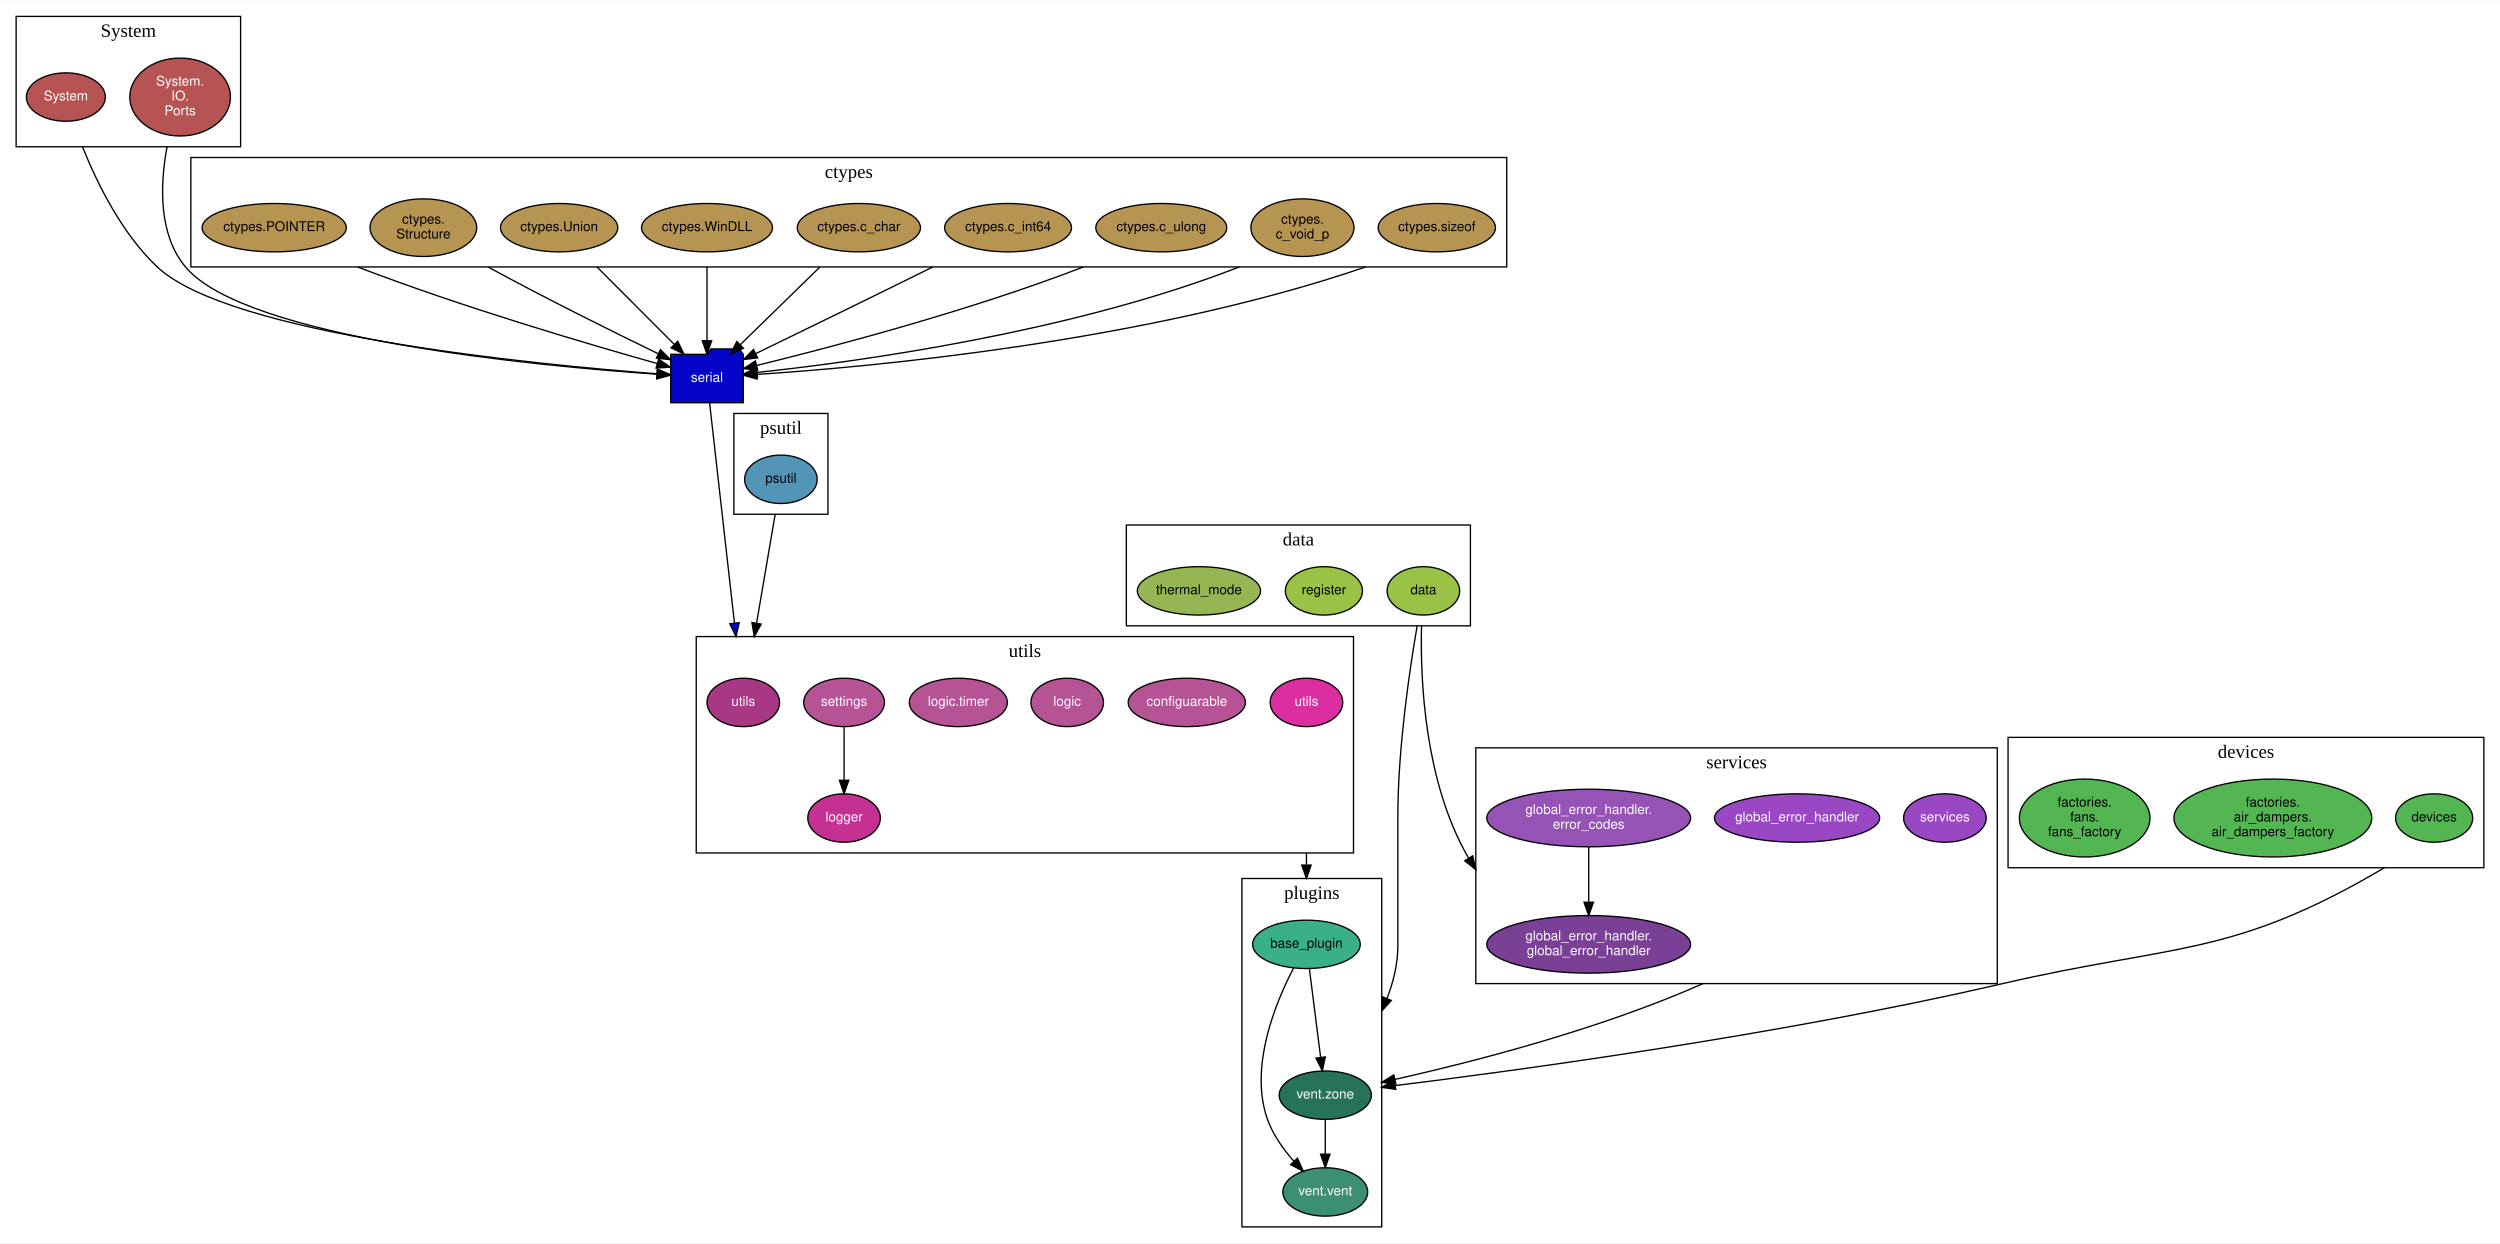
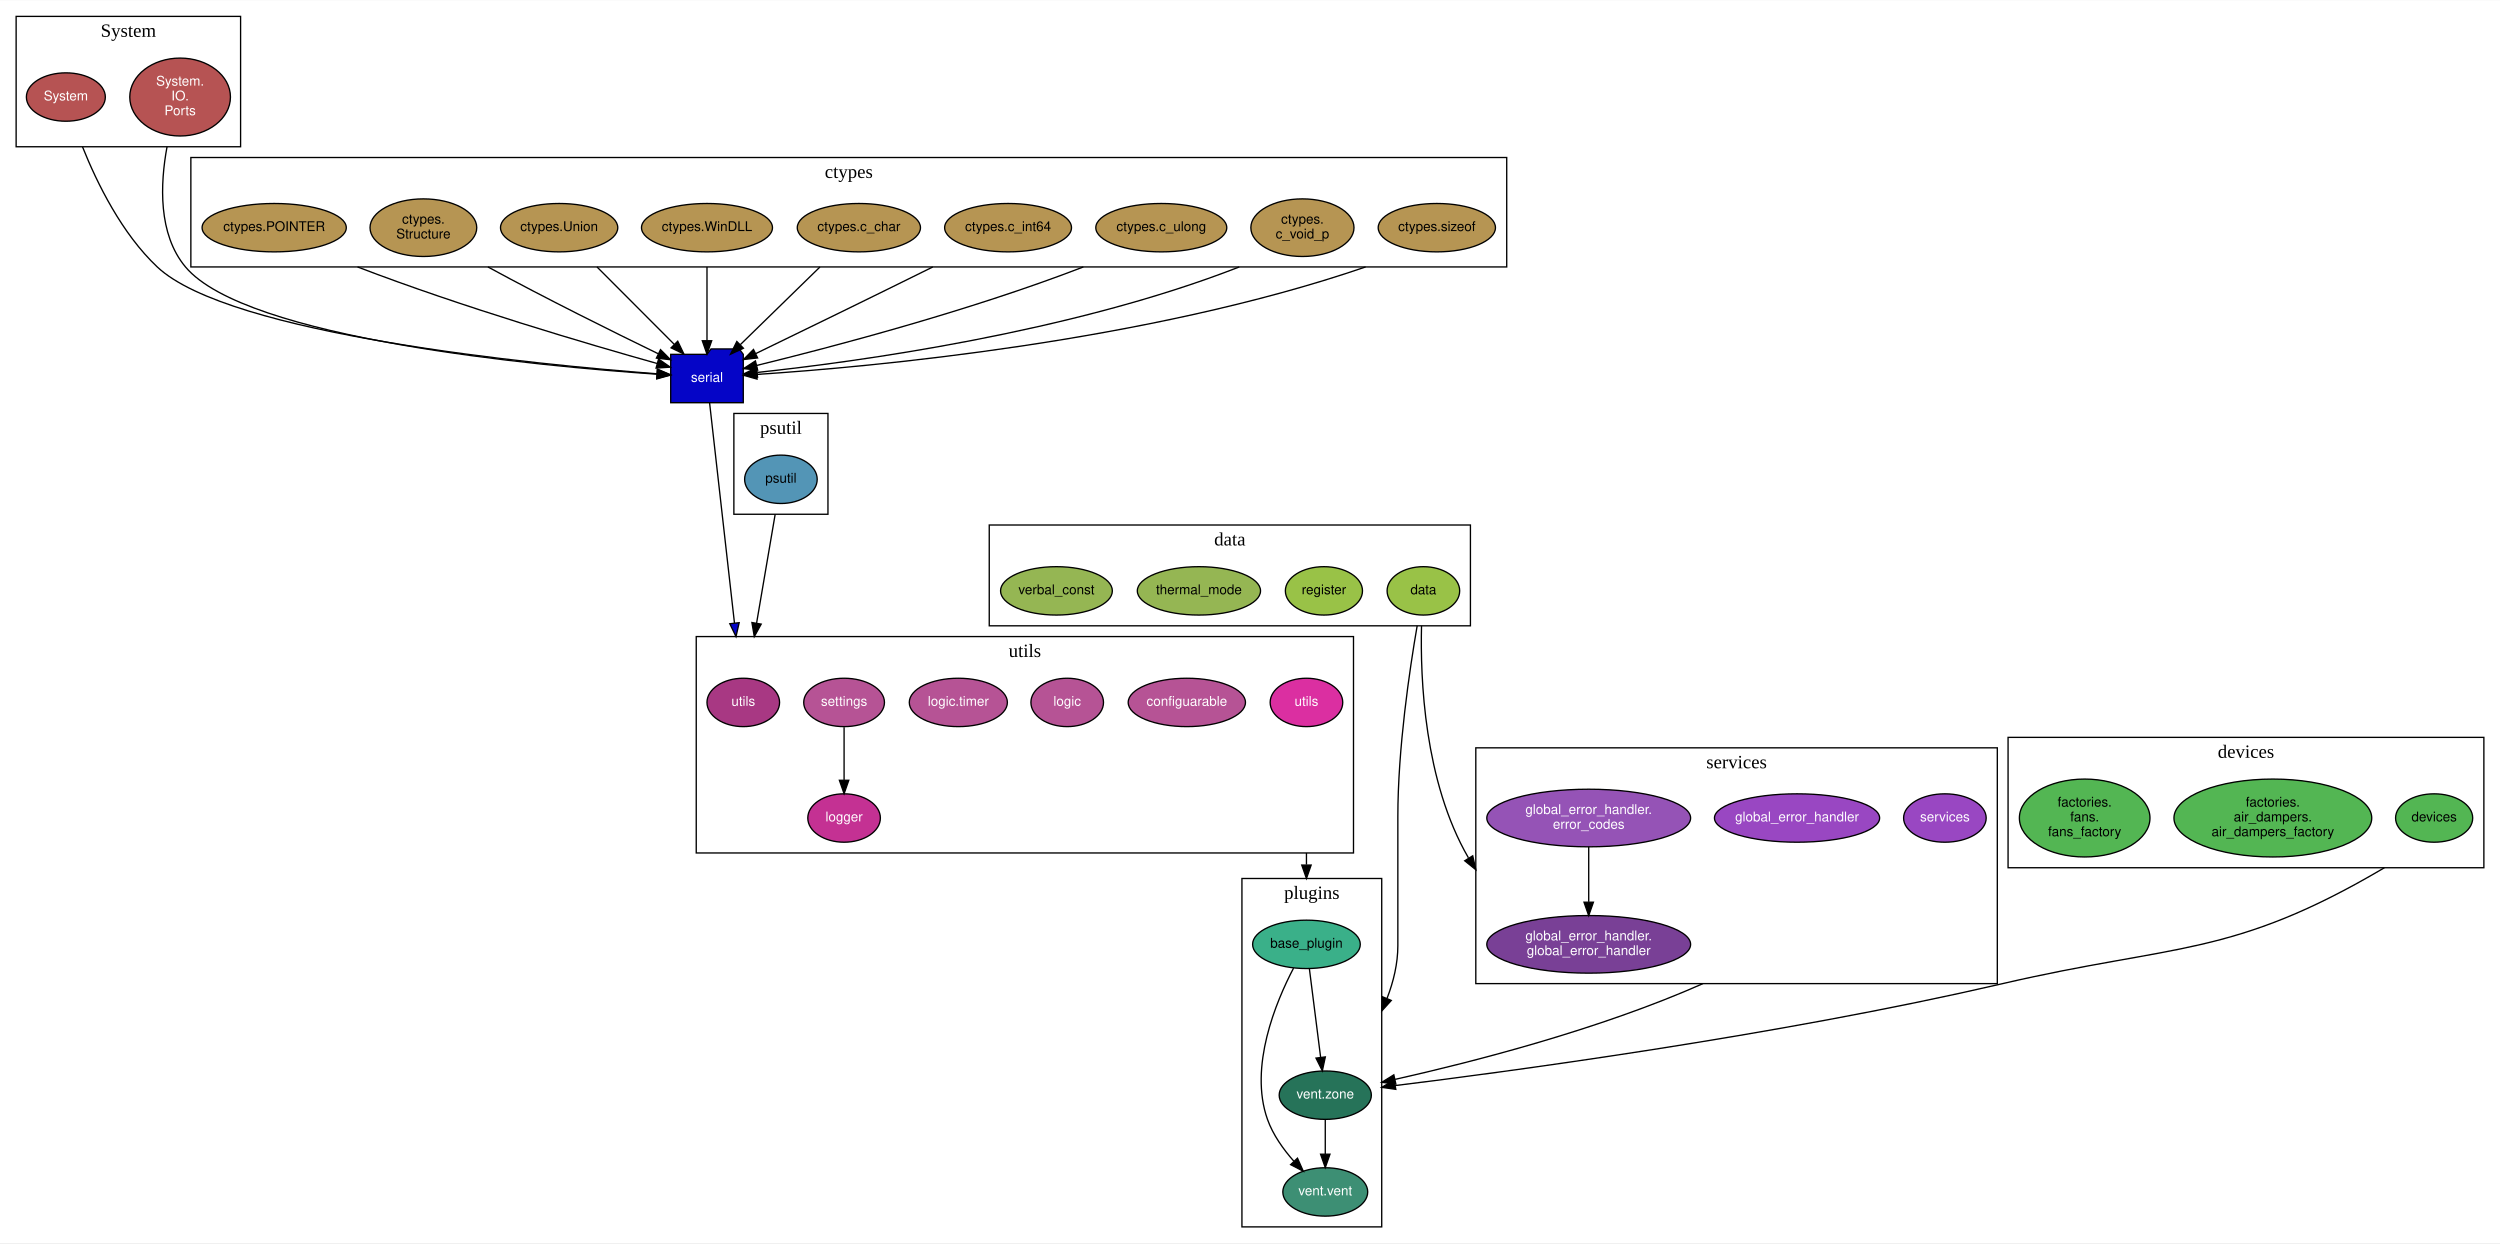
<svg xmlns="http://www.w3.org/2000/svg" width="1860pt" height="925pt" viewBox="0.00 0.00 1860.00 924.61">
  <g id="graph0" class="graph" transform="scale(1 1) rotate(0) translate(4 920.61)">
    <style>.edge&gt;path:hover{stroke-width:8}</style>
    <polygon fill="white" stroke="transparent" points="-4,4 -4,-920.61 1856,-920.61 1856,4 -4,4" />
    <g id="clust2" class="cluster">
      <style>.edge&gt;path:hover{stroke-width:8}</style>
      <polygon fill="none" stroke="black" points="138,-722.2 138,-803.62 1117,-803.62 1117,-722.2 138,-722.2" />
      <text text-anchor="middle" x="627.5" y="-788.42" font-family="Times New Roman,serif" font-size="14.00">ctypes</text>
    </g>
    <g id="clust1" class="cluster">
      <style>.edge&gt;path:hover{stroke-width:8}</style>
      <polygon fill="none" stroke="black" points="8,-811.62 8,-908.61 175,-908.61 175,-811.62 8,-811.62" />
      <text text-anchor="middle" x="91.5" y="-893.41" font-family="Times New Roman,serif" font-size="14.00">System</text>
    </g>
    <g id="clust7" class="cluster">
      <style>.edge&gt;path:hover{stroke-width:8}</style>
      <polygon fill="none" stroke="black" points="1094,-189 1094,-364.42 1482,-364.42 1482,-189 1094,-189" />
      <text text-anchor="middle" x="1288" y="-349.22" font-family="Times New Roman,serif" font-size="14.00">services</text>
    </g>
+     <g id="clust8" class="cluster">
+       <style>.edge&gt;path:hover{stroke-width:8}</style>
+       <polygon fill="none" stroke="black" points="514,-286.2 514,-447.2 1003,-447.2 1003,-286.2 514,-286.2" />
+       <text text-anchor="middle" x="758.5" y="-432" font-family="Times New Roman,serif" font-size="14.00">utils</text>
+     </g>
+     <g id="clust4" class="cluster">
+       <style>.edge&gt;path:hover{stroke-width:8}</style>
+       <polygon fill="none" stroke="black" points="1490,-275.21 1490,-372.2 1844,-372.2 1844,-275.21 1490,-275.21" />
+       <text text-anchor="middle" x="1667" y="-357" font-family="Times New Roman,serif" font-size="14.00">devices</text>
+     </g>
    <g id="clust3" class="cluster">
      <style>.edge&gt;path:hover{stroke-width:8}</style>
-       <polygon fill="none" stroke="black" points="834,-455.2 834,-530.2 1090,-530.2 1090,-455.2 834,-455.2" />
-       <text text-anchor="middle" x="962" y="-515" font-family="Times New Roman,serif" font-size="14.00">data</text>
+       <polygon fill="none" stroke="black" points="732,-455.2 732,-530.2 1090,-530.2 1090,-455.2 732,-455.2" />
+       <text text-anchor="middle" x="911" y="-515" font-family="Times New Roman,serif" font-size="14.00">data</text>
+     </g>
+     <g id="clust6" class="cluster">
+       <style>.edge&gt;path:hover{stroke-width:8}</style>
+       <polygon fill="none" stroke="black" points="542,-538.2 542,-613.2 612,-613.2 612,-538.2 542,-538.2" />
+       <text text-anchor="middle" x="577" y="-598" font-family="Times New Roman,serif" font-size="14.00">psutil</text>
    </g>
    <g id="clust5" class="cluster">
      <style>.edge&gt;path:hover{stroke-width:8}</style>
      <polygon fill="none" stroke="black" points="920,-8 920,-267.21 1024,-267.21 1024,-8 920,-8" />
      <text text-anchor="middle" x="972" y="-252.01" font-family="Times New Roman,serif" font-size="14.00">plugins</text>
    </g>
-     <g id="clust6" class="cluster">
-       <style>.edge&gt;path:hover{stroke-width:8}</style>
-       <polygon fill="none" stroke="black" points="542,-538.2 542,-613.2 612,-613.2 612,-538.2 542,-538.2" />
-       <text text-anchor="middle" x="577" y="-598" font-family="Times New Roman,serif" font-size="14.00">psutil</text>
-     </g>
-     <g id="clust4" class="cluster">
-       <style>.edge&gt;path:hover{stroke-width:8}</style>
-       <polygon fill="none" stroke="black" points="1490,-275.21 1490,-372.2 1844,-372.2 1844,-275.21 1490,-275.21" />
-       <text text-anchor="middle" x="1667" y="-357" font-family="Times New Roman,serif" font-size="14.00">devices</text>
-     </g>
-     <g id="clust8" class="cluster">
-       <style>.edge&gt;path:hover{stroke-width:8}</style>
-       <polygon fill="none" stroke="black" points="514,-286.2 514,-447.2 1003,-447.2 1003,-286.2 514,-286.2" />
-       <text text-anchor="middle" x="758.5" y="-432" font-family="Times New Roman,serif" font-size="14.00">utils</text>
-     </g>
    <g id="node1" class="node">
      <style>.edge&gt;path:hover{stroke-width:8}</style>
      <ellipse fill="#b65353" stroke="black" cx="45" cy="-848.61" rx="29.37" ry="18" />
      <text text-anchor="middle" x="45" y="-846.11" font-family="Helvetica,sans-Serif" font-size="10.00" fill="#ffffff">System</text>
    </g>
-     <g id="node33" class="node">
+     <g id="node34" class="node">
      <style>.edge&gt;path:hover{stroke-width:8}</style>
      <polygon fill="#0505c7" stroke="black" points="549,-657.2 546,-661.2 525,-661.2 522,-657.2 495,-657.2 495,-621.2 549,-621.2 549,-657.2" />
      <text text-anchor="middle" x="522" y="-636.7" font-family="Helvetica,sans-Serif" font-size="10.00" fill="#ffffff">serial</text>
    </g>
    <g id="edge1" class="edge">
      <style>.edge&gt;path:hover{stroke-width:8}</style>
      <path fill="none" stroke="black" d="M57.36,-811.62C68.34,-784.16 86.73,-746.95 113,-722.2 166.74,-671.55 394.39,-649.56 484.79,-642.71" />
      <polygon fill="#000000" stroke="black" points="485.14,-646.19 494.86,-641.96 484.63,-639.21 485.14,-646.19" />
    </g>
    <g id="node2" class="node">
      <style>.edge&gt;path:hover{stroke-width:8}</style>
      <ellipse fill="#b65353" stroke="black" cx="130" cy="-848.61" rx="37.45" ry="28.98" />
      <text text-anchor="middle" x="130" y="-857.11" font-family="Helvetica,sans-Serif" font-size="10.00" fill="#ffffff">System.</text>
      <text text-anchor="middle" x="130" y="-846.11" font-family="Helvetica,sans-Serif" font-size="10.00" fill="#ffffff">IO.</text>
      <text text-anchor="middle" x="130" y="-835.11" font-family="Helvetica,sans-Serif" font-size="10.00" fill="#ffffff">Ports</text>
    </g>
    <g id="edge2" class="edge">
      <style>.edge&gt;path:hover{stroke-width:8}</style>
      <path fill="none" stroke="black" d="M120.28,-811.63C115.15,-784.01 113.56,-746.6 134,-722.2 178.87,-668.62 396.55,-648.45 484.76,-642.4" />
      <polygon fill="#000000" stroke="black" points="485.11,-645.88 494.86,-641.73 484.65,-638.9 485.11,-645.88" />
    </g>
    <g id="node3" class="node">
      <style>.edge&gt;path:hover{stroke-width:8}</style>
      <ellipse fill="#b69553" stroke="black" cx="200" cy="-751.41" rx="53.64" ry="18" />
      <text text-anchor="middle" x="200" y="-748.91" font-family="Helvetica,sans-Serif" font-size="10.00" fill="#000000">ctypes.POINTER</text>
    </g>
    <g id="edge3" class="edge">
      <style>.edge&gt;path:hover{stroke-width:8}</style>
      <path fill="none" stroke="black" d="M262,-722.2C339.93,-692.3 433.87,-664.68 484.79,-650.39" />
      <polygon fill="#000000" stroke="black" points="485.99,-653.69 494.68,-647.63 484.11,-646.95 485.99,-653.69" />
    </g>
    <g id="node4" class="node">
      <style>.edge&gt;path:hover{stroke-width:8}</style>
      <ellipse fill="#b69553" stroke="black" cx="311" cy="-751.41" rx="39.7" ry="21.43" />
      <text text-anchor="middle" x="311" y="-754.41" font-family="Helvetica,sans-Serif" font-size="10.00" fill="#000000">ctypes.</text>
      <text text-anchor="middle" x="311" y="-743.41" font-family="Helvetica,sans-Serif" font-size="10.00" fill="#000000">Structure</text>
    </g>
    <g id="edge4" class="edge">
      <style>.edge&gt;path:hover{stroke-width:8}</style>
      <path fill="none" stroke="black" d="M359,-722.2C401.92,-698.82 452.3,-673.84 485.57,-657.68" />
      <polygon fill="#000000" stroke="black" points="487.42,-660.67 494.9,-653.16 484.37,-654.37 487.42,-660.67" />
    </g>
    <g id="node5" class="node">
      <style>.edge&gt;path:hover{stroke-width:8}</style>
      <ellipse fill="#b69553" stroke="black" cx="412" cy="-751.41" rx="43.62" ry="18" />
      <text text-anchor="middle" x="412" y="-748.91" font-family="Helvetica,sans-Serif" font-size="10.00" fill="#000000">ctypes.Union</text>
    </g>
    <g id="edge5" class="edge">
      <style>.edge&gt;path:hover{stroke-width:8}</style>
      <path fill="none" stroke="black" d="M440.16,-722.2C457.94,-704.38 480.7,-681.58 497.7,-664.55" />
      <polygon fill="#000000" stroke="black" points="500.23,-666.96 504.82,-657.41 495.28,-662.01 500.23,-666.96" />
    </g>
    <g id="node6" class="node">
      <style>.edge&gt;path:hover{stroke-width:8}</style>
      <ellipse fill="#b69553" stroke="black" cx="522" cy="-751.41" rx="48.72" ry="18" />
      <text text-anchor="middle" x="522" y="-748.91" font-family="Helvetica,sans-Serif" font-size="10.00" fill="#000000">ctypes.WinDLL</text>
    </g>
    <g id="edge6" class="edge">
      <style>.edge&gt;path:hover{stroke-width:8}</style>
      <path fill="none" stroke="black" d="M522,-722.2C522,-705.33 522,-684 522,-667.32" />
      <polygon fill="#000000" stroke="black" points="525.5,-667.3 522,-657.3 518.5,-667.3 525.5,-667.3" />
    </g>
    <g id="node7" class="node">
      <style>.edge&gt;path:hover{stroke-width:8}</style>
      <ellipse fill="#b69553" stroke="black" cx="635" cy="-751.41" rx="45.83" ry="18" />
      <text text-anchor="middle" x="635" y="-748.91" font-family="Helvetica,sans-Serif" font-size="10.00" fill="#000000">ctypes.c_char</text>
    </g>
    <g id="edge7" class="edge">
      <style>.edge&gt;path:hover{stroke-width:8}</style>
      <path fill="none" stroke="black" d="M606.07,-722.2C587.72,-704.3 564.23,-681.38 546.74,-664.33" />
      <polygon fill="#000000" stroke="black" points="549.09,-661.73 539.49,-657.25 544.2,-666.74 549.09,-661.73" />
    </g>
    <g id="node8" class="node">
      <style>.edge&gt;path:hover{stroke-width:8}</style>
      <ellipse fill="#b69553" stroke="black" cx="746" cy="-751.41" rx="47.19" ry="18" />
      <text text-anchor="middle" x="746" y="-748.91" font-family="Helvetica,sans-Serif" font-size="10.00" fill="#000000">ctypes.c_int64</text>
    </g>
    <g id="edge8" class="edge">
      <style>.edge&gt;path:hover{stroke-width:8}</style>
      <path fill="none" stroke="black" d="M690,-722.2C644.69,-699.72 592.28,-674.22 558.21,-657.71" />
      <polygon fill="#000000" stroke="black" points="559.64,-654.51 549.11,-653.3 556.59,-660.81 559.64,-654.51" />
    </g>
    <g id="node9" class="node">
      <style>.edge&gt;path:hover{stroke-width:8}</style>
      <ellipse fill="#b69553" stroke="black" cx="860" cy="-751.41" rx="48.72" ry="18" />
      <text text-anchor="middle" x="860" y="-748.91" font-family="Helvetica,sans-Serif" font-size="10.00" fill="#000000">ctypes.c_ulong</text>
    </g>
    <g id="edge9" class="edge">
      <style>.edge&gt;path:hover{stroke-width:8}</style>
      <path fill="none" stroke="black" d="M802,-722.2C717,-689.34 613.19,-662.17 558.98,-648.92" />
      <polygon fill="#000000" stroke="black" points="559.68,-645.48 549.14,-646.53 558.03,-652.29 559.68,-645.48" />
    </g>
    <g id="node10" class="node">
      <style>.edge&gt;path:hover{stroke-width:8}</style>
      <ellipse fill="#b69553" stroke="black" cx="965" cy="-751.41" rx="38.37" ry="21.43" />
      <text text-anchor="middle" x="965" y="-754.41" font-family="Helvetica,sans-Serif" font-size="10.00" fill="#000000">ctypes.</text>
      <text text-anchor="middle" x="965" y="-743.41" font-family="Helvetica,sans-Serif" font-size="10.00" fill="#000000">c_void_p</text>
    </g>
    <g id="edge10" class="edge">
      <style>.edge&gt;path:hover{stroke-width:8}</style>
      <path fill="none" stroke="black" d="M918,-722.2C792.04,-672.99 631.45,-651.41 559.64,-643.74" />
      <polygon fill="#000000" stroke="black" points="559.61,-640.22 549.31,-642.67 558.89,-647.18 559.61,-640.22" />
    </g>
    <g id="node11" class="node">
      <style>.edge&gt;path:hover{stroke-width:8}</style>
      <ellipse fill="#b69553" stroke="black" cx="1065" cy="-751.41" rx="43.62" ry="18" />
      <text text-anchor="middle" x="1065" y="-748.91" font-family="Helvetica,sans-Serif" font-size="10.00" fill="#000000">ctypes.sizeof</text>
    </g>
    <g id="edge11" class="edge">
      <style>.edge&gt;path:hover{stroke-width:8}</style>
      <path fill="none" stroke="black" d="M1012,-722.2C849.24,-666.34 642.57,-647.74 559.28,-642.25" />
      <polygon fill="#000000" stroke="black" points="559.25,-638.75 549.05,-641.61 558.81,-645.73 559.25,-638.75" />
    </g>
    <g id="node12" class="node">
      <style>.edge&gt;path:hover{stroke-width:8}</style>
      <ellipse fill="#99c247" stroke="black" cx="1055" cy="-481.2" rx="27" ry="18" />
      <text text-anchor="middle" x="1055" y="-478.7" font-family="Helvetica,sans-Serif" font-size="10.00" fill="#000000">data</text>
    </g>
-     <g id="node20" class="node">
+     <g id="node21" class="node">
      <style>.edge&gt;path:hover{stroke-width:8}</style>
      <ellipse fill="#267359" stroke="black" cx="982" cy="-106" rx="34.29" ry="18" />
      <text text-anchor="middle" x="982" y="-103.5" font-family="Helvetica,sans-Serif" font-size="10.00" fill="#ffffff">vent.zone</text>
    </g>
    <g id="edge12" class="edge">
      <style>.edge&gt;path:hover{stroke-width:8}</style>
      <path fill="none" stroke="black" d="M1050.37,-455.2C1044.74,-422.64 1036,-363.87 1036,-313.2 1036,-313.2 1036,-313.2 1036,-217.21 1036,-203.96 1032.81,-190.64 1027.98,-178.06" />
      <polygon fill="#000000" stroke="black" points="1031.11,-176.46 1024,-168.61 1024.66,-179.18 1031.11,-176.46" />
    </g>
-     <g id="node25" class="node">
+     <g id="node26" class="node">
      <style>.edge&gt;path:hover{stroke-width:8}</style>
      <ellipse fill="#794096" stroke="black" cx="1178" cy="-218.21" rx="75.82" ry="21.43" />
      <text text-anchor="middle" x="1178" y="-221.21" font-family="Helvetica,sans-Serif" font-size="10.00" fill="#ffffff">global_error_handler.</text>
      <text text-anchor="middle" x="1178" y="-210.21" font-family="Helvetica,sans-Serif" font-size="10.00" fill="#ffffff">global_error_handler</text>
    </g>
    <g id="edge13" class="edge">
      <style>.edge&gt;path:hover{stroke-width:8}</style>
      <path fill="none" stroke="black" d="M1053.62,-455.2C1052.64,-416.17 1055.53,-339.43 1088.52,-282.57" />
      <polygon fill="#000000" stroke="black" points="1091.7,-284.08 1094,-273.74 1085.76,-280.39 1091.7,-284.08" />
    </g>
    <g id="node13" class="node">
      <style>.edge&gt;path:hover{stroke-width:8}</style>
      <ellipse fill="#99c247" stroke="black" cx="981" cy="-481.2" rx="28.69" ry="18" />
      <text text-anchor="middle" x="981" y="-478.7" font-family="Helvetica,sans-Serif" font-size="10.00" fill="#000000">register</text>
    </g>
    <g id="node14" class="node">
      <style>.edge&gt;path:hover{stroke-width:8}</style>
      <ellipse fill="#95b653" stroke="black" cx="888" cy="-481.2" rx="45.83" ry="18" />
      <text text-anchor="middle" x="888" y="-478.7" font-family="Helvetica,sans-Serif" font-size="10.00" fill="#000000">thermal_mode</text>
    </g>
    <g id="node15" class="node">
      <style>.edge&gt;path:hover{stroke-width:8}</style>
+       <ellipse fill="#95b653" stroke="black" cx="782" cy="-481.2" rx="41.59" ry="18" />
+       <text text-anchor="middle" x="782" y="-478.7" font-family="Helvetica,sans-Serif" font-size="10.00" fill="#000000">verbal_const</text>
+     </g>
+     <g id="node16" class="node">
+       <style>.edge&gt;path:hover{stroke-width:8}</style>
      <ellipse fill="#53b653" stroke="black" cx="1807" cy="-312.2" rx="28.69" ry="18" />
      <text text-anchor="middle" x="1807" y="-309.7" font-family="Helvetica,sans-Serif" font-size="10.00" fill="#000000">devices</text>
    </g>
    <g id="edge14" class="edge">
      <style>.edge&gt;path:hover{stroke-width:8}</style>
      <path fill="none" stroke="black" d="M1770,-275.21C1656.4,-208.17 1614.5,-218.82 1486,-189 1317.34,-149.86 1112.67,-122.71 1025.11,-112.04" />
      <polygon fill="#000000" stroke="black" points="1034.49,-110.33 1024,-111.82 1033.13,-117.2 1034.49,-110.33" />
    </g>
-     <g id="node16" class="node">
+     <g id="node17" class="node">
      <style>.edge&gt;path:hover{stroke-width:8}</style>
      <ellipse fill="#53b653" stroke="black" cx="1687" cy="-312.2" rx="73.58" ry="28.98" />
      <text text-anchor="middle" x="1687" y="-320.7" font-family="Helvetica,sans-Serif" font-size="10.00" fill="#000000">factories.</text>
      <text text-anchor="middle" x="1687" y="-309.7" font-family="Helvetica,sans-Serif" font-size="10.00" fill="#000000">air_dampers.</text>
      <text text-anchor="middle" x="1687" y="-298.7" font-family="Helvetica,sans-Serif" font-size="10.00" fill="#000000">air_dampers_factory</text>
    </g>
-     <g id="node17" class="node">
+     <g id="node18" class="node">
      <style>.edge&gt;path:hover{stroke-width:8}</style>
      <ellipse fill="#53b653" stroke="black" cx="1547" cy="-312.2" rx="48.58" ry="28.98" />
      <text text-anchor="middle" x="1547" y="-320.7" font-family="Helvetica,sans-Serif" font-size="10.00" fill="#000000">factories.</text>
      <text text-anchor="middle" x="1547" y="-309.7" font-family="Helvetica,sans-Serif" font-size="10.00" fill="#000000">fans.</text>
      <text text-anchor="middle" x="1547" y="-298.7" font-family="Helvetica,sans-Serif" font-size="10.00" fill="#000000">fans_factory</text>
    </g>
-     <g id="node18" class="node">
+     <g id="node19" class="node">
      <style>.edge&gt;path:hover{stroke-width:8}</style>
      <ellipse fill="#3ab089" stroke="black" cx="968" cy="-218.21" rx="40.06" ry="18" />
      <text text-anchor="middle" x="968" y="-215.71" font-family="Helvetica,sans-Serif" font-size="10.00" fill="#000000">base_plugin</text>
    </g>
-     <g id="node19" class="node">
+     <g id="node20" class="node">
      <style>.edge&gt;path:hover{stroke-width:8}</style>
      <ellipse fill="#3d8f74" stroke="black" cx="982" cy="-34" rx="31.58" ry="18" />
      <text text-anchor="middle" x="982" y="-31.5" font-family="Helvetica,sans-Serif" font-size="10.00" fill="#ffffff">vent.vent</text>
    </g>
    <g id="edge15" class="edge">
      <style>.edge&gt;path:hover{stroke-width:8}</style>
      <path fill="none" stroke="black" d="M958.41,-200.54C945.35,-175.57 925.09,-127.22 939,-88 943.06,-76.54 950.78,-65.76 958.56,-56.94" />
      <polygon fill="#000000" stroke="black" points="961.32,-59.12 965.63,-49.44 956.22,-54.32 961.32,-59.12" />
    </g>
    <g id="edge16" class="edge">
      <style>.edge&gt;path:hover{stroke-width:8}</style>
      <path fill="none" stroke="black" d="M970.19,-199.99C972.43,-182.36 975.94,-154.7 978.55,-134.12" />
      <polygon fill="#000000" stroke="black" points="982.04,-134.46 979.83,-124.1 975.1,-133.58 982.04,-134.46" />
    </g>
    <g id="edge17" class="edge">
      <style>.edge&gt;path:hover{stroke-width:8}</style>
      <path fill="none" stroke="black" d="M982,-87.7C982,-79.98 982,-70.71 982,-62.11" />
      <polygon fill="#000000" stroke="black" points="985.5,-62.1 982,-52.1 978.5,-62.1 985.5,-62.1" />
    </g>
-     <g id="node21" class="node">
+     <g id="node22" class="node">
      <style>.edge&gt;path:hover{stroke-width:8}</style>
      <ellipse fill="#5395b6" stroke="black" cx="577" cy="-564.2" rx="27" ry="18" />
      <text text-anchor="middle" x="577" y="-561.7" font-family="Helvetica,sans-Serif" font-size="10.00" fill="#000000">psutil</text>
    </g>
-     <g id="node32" class="node">
+     <g id="node33" class="node">
      <style>.edge&gt;path:hover{stroke-width:8}</style>
      <ellipse fill="#a83883" stroke="black" cx="549" cy="-398.2" rx="27" ry="18" />
      <text text-anchor="middle" x="549" y="-395.7" font-family="Helvetica,sans-Serif" font-size="10.00" fill="#ffffff">utils</text>
    </g>
    <g id="edge18" class="edge">
      <style>.edge&gt;path:hover{stroke-width:8}</style>
      <path fill="none" stroke="black" d="M572.73,-538.2C569.07,-516.74 563.64,-484.96 558.9,-457.21" />
      <polygon fill="#000000" stroke="black" points="562.33,-456.46 557.19,-447.19 555.43,-457.64 562.33,-456.46" />
    </g>
-     <g id="node22" class="node">
+     <g id="node23" class="node">
      <style>.edge&gt;path:hover{stroke-width:8}</style>
      <ellipse fill="#9947c2" stroke="black" cx="1443" cy="-312.2" rx="30.72" ry="18" />
      <text text-anchor="middle" x="1443" y="-309.7" font-family="Helvetica,sans-Serif" font-size="10.00" fill="#ffffff">services</text>
    </g>
    <g id="edge20" class="edge">
      <style>.edge&gt;path:hover{stroke-width:8}</style>
      <path fill="none" stroke="black" d="M1263,-189C1186.24,-154.91 1091.47,-130.66 1033.94,-117.75" />
      <polygon fill="#000000" stroke="black" points="1034.52,-114.29 1024,-115.55 1033,-121.13 1034.52,-114.29" />
    </g>
-     <g id="node23" class="node">
+     <g id="node24" class="node">
      <style>.edge&gt;path:hover{stroke-width:8}</style>
      <ellipse fill="#9947c2" stroke="black" cx="1333" cy="-312.2" rx="61.44" ry="18" />
      <text text-anchor="middle" x="1333" y="-309.7" font-family="Helvetica,sans-Serif" font-size="10.00" fill="#ffffff">global_error_handler</text>
    </g>
-     <g id="node24" class="node">
+     <g id="node25" class="node">
      <style>.edge&gt;path:hover{stroke-width:8}</style>
      <ellipse fill="#9553b6" stroke="black" cx="1178" cy="-312.2" rx="75.82" ry="21.43" />
      <text text-anchor="middle" x="1178" y="-315.2" font-family="Helvetica,sans-Serif" font-size="10.00" fill="#ffffff">global_error_handler.</text>
      <text text-anchor="middle" x="1178" y="-304.2" font-family="Helvetica,sans-Serif" font-size="10.00" fill="#ffffff">error_codes</text>
    </g>
    <g id="edge21" class="edge">
      <style>.edge&gt;path:hover{stroke-width:8}</style>
      <path fill="none" stroke="black" d="M1178,-290.79C1178,-278.76 1178,-263.31 1178,-249.84" />
      <polygon fill="#000000" stroke="black" points="1181.5,-249.57 1178,-239.57 1174.5,-249.57 1181.5,-249.57" />
    </g>
-     <g id="node26" class="node">
+     <g id="node27" class="node">
      <style>.edge&gt;path:hover{stroke-width:8}</style>
      <ellipse fill="#db2fa1" stroke="black" cx="968" cy="-398.2" rx="27" ry="18" />
      <text text-anchor="middle" x="968" y="-395.7" font-family="Helvetica,sans-Serif" font-size="10.00" fill="#ffffff">utils</text>
    </g>
    <g id="edge22" class="edge">
      <style>.edge&gt;path:hover{stroke-width:8}</style>
      <path fill="none" stroke="black" d="M968,-286.21C968,-283.29 968,-280.4 968,-277.56" />
      <polygon fill="#000000" stroke="black" points="971.5,-277.21 968,-267.21 964.5,-277.21 971.5,-277.21" />
    </g>
-     <g id="node27" class="node">
+     <g id="node28" class="node">
      <style>.edge&gt;path:hover{stroke-width:8}</style>
      <ellipse fill="#b65395" stroke="black" cx="879" cy="-398.2" rx="43.62" ry="18" />
      <text text-anchor="middle" x="879" y="-395.7" font-family="Helvetica,sans-Serif" font-size="10.00" fill="#ffffff">configuarable</text>
    </g>
-     <g id="node28" class="node">
+     <g id="node29" class="node">
      <style>.edge&gt;path:hover{stroke-width:8}</style>
      <ellipse fill="#c43193" stroke="black" cx="624" cy="-312.2" rx="27" ry="18" />
      <text text-anchor="middle" x="624" y="-309.7" font-family="Helvetica,sans-Serif" font-size="10.00" fill="#ffffff">logger</text>
    </g>
-     <g id="node29" class="node">
+     <g id="node30" class="node">
      <style>.edge&gt;path:hover{stroke-width:8}</style>
      <ellipse fill="#b65395" stroke="black" cx="790" cy="-398.2" rx="27" ry="18" />
      <text text-anchor="middle" x="790" y="-395.7" font-family="Helvetica,sans-Serif" font-size="10.00" fill="#ffffff">logic</text>
    </g>
-     <g id="node30" class="node">
+     <g id="node31" class="node">
      <style>.edge&gt;path:hover{stroke-width:8}</style>
      <ellipse fill="#b65395" stroke="black" cx="709" cy="-398.2" rx="36.49" ry="18" />
      <text text-anchor="middle" x="709" y="-395.7" font-family="Helvetica,sans-Serif" font-size="10.00" fill="#ffffff">logic.timer</text>
    </g>
-     <g id="node31" class="node">
+     <g id="node32" class="node">
      <style>.edge&gt;path:hover{stroke-width:8}</style>
      <ellipse fill="#b65395" stroke="black" cx="624" cy="-398.2" rx="30.04" ry="18" />
      <text text-anchor="middle" x="624" y="-395.7" font-family="Helvetica,sans-Serif" font-size="10.00" fill="#ffffff">settings</text>
    </g>
    <g id="edge23" class="edge">
      <style>.edge&gt;path:hover{stroke-width:8}</style>
      <path fill="none" stroke="black" d="M624,-379.79C624,-368.46 624,-353.43 624,-340.52" />
      <polygon fill="#000000" stroke="black" points="627.5,-340.3 624,-330.3 620.5,-340.3 627.5,-340.3" />
    </g>
    <g id="edge19" class="edge">
      <style>.edge&gt;path:hover{stroke-width:8}</style>
      <path fill="none" stroke="black" d="M523.94,-621.01C527.76,-587.25 536.38,-510.92 542.44,-457.27" />
      <polygon fill="#0505c7" stroke="black" points="545.93,-457.52 543.58,-447.19 538.98,-456.74 545.93,-457.52" />
    </g>
  </g>
</svg>
